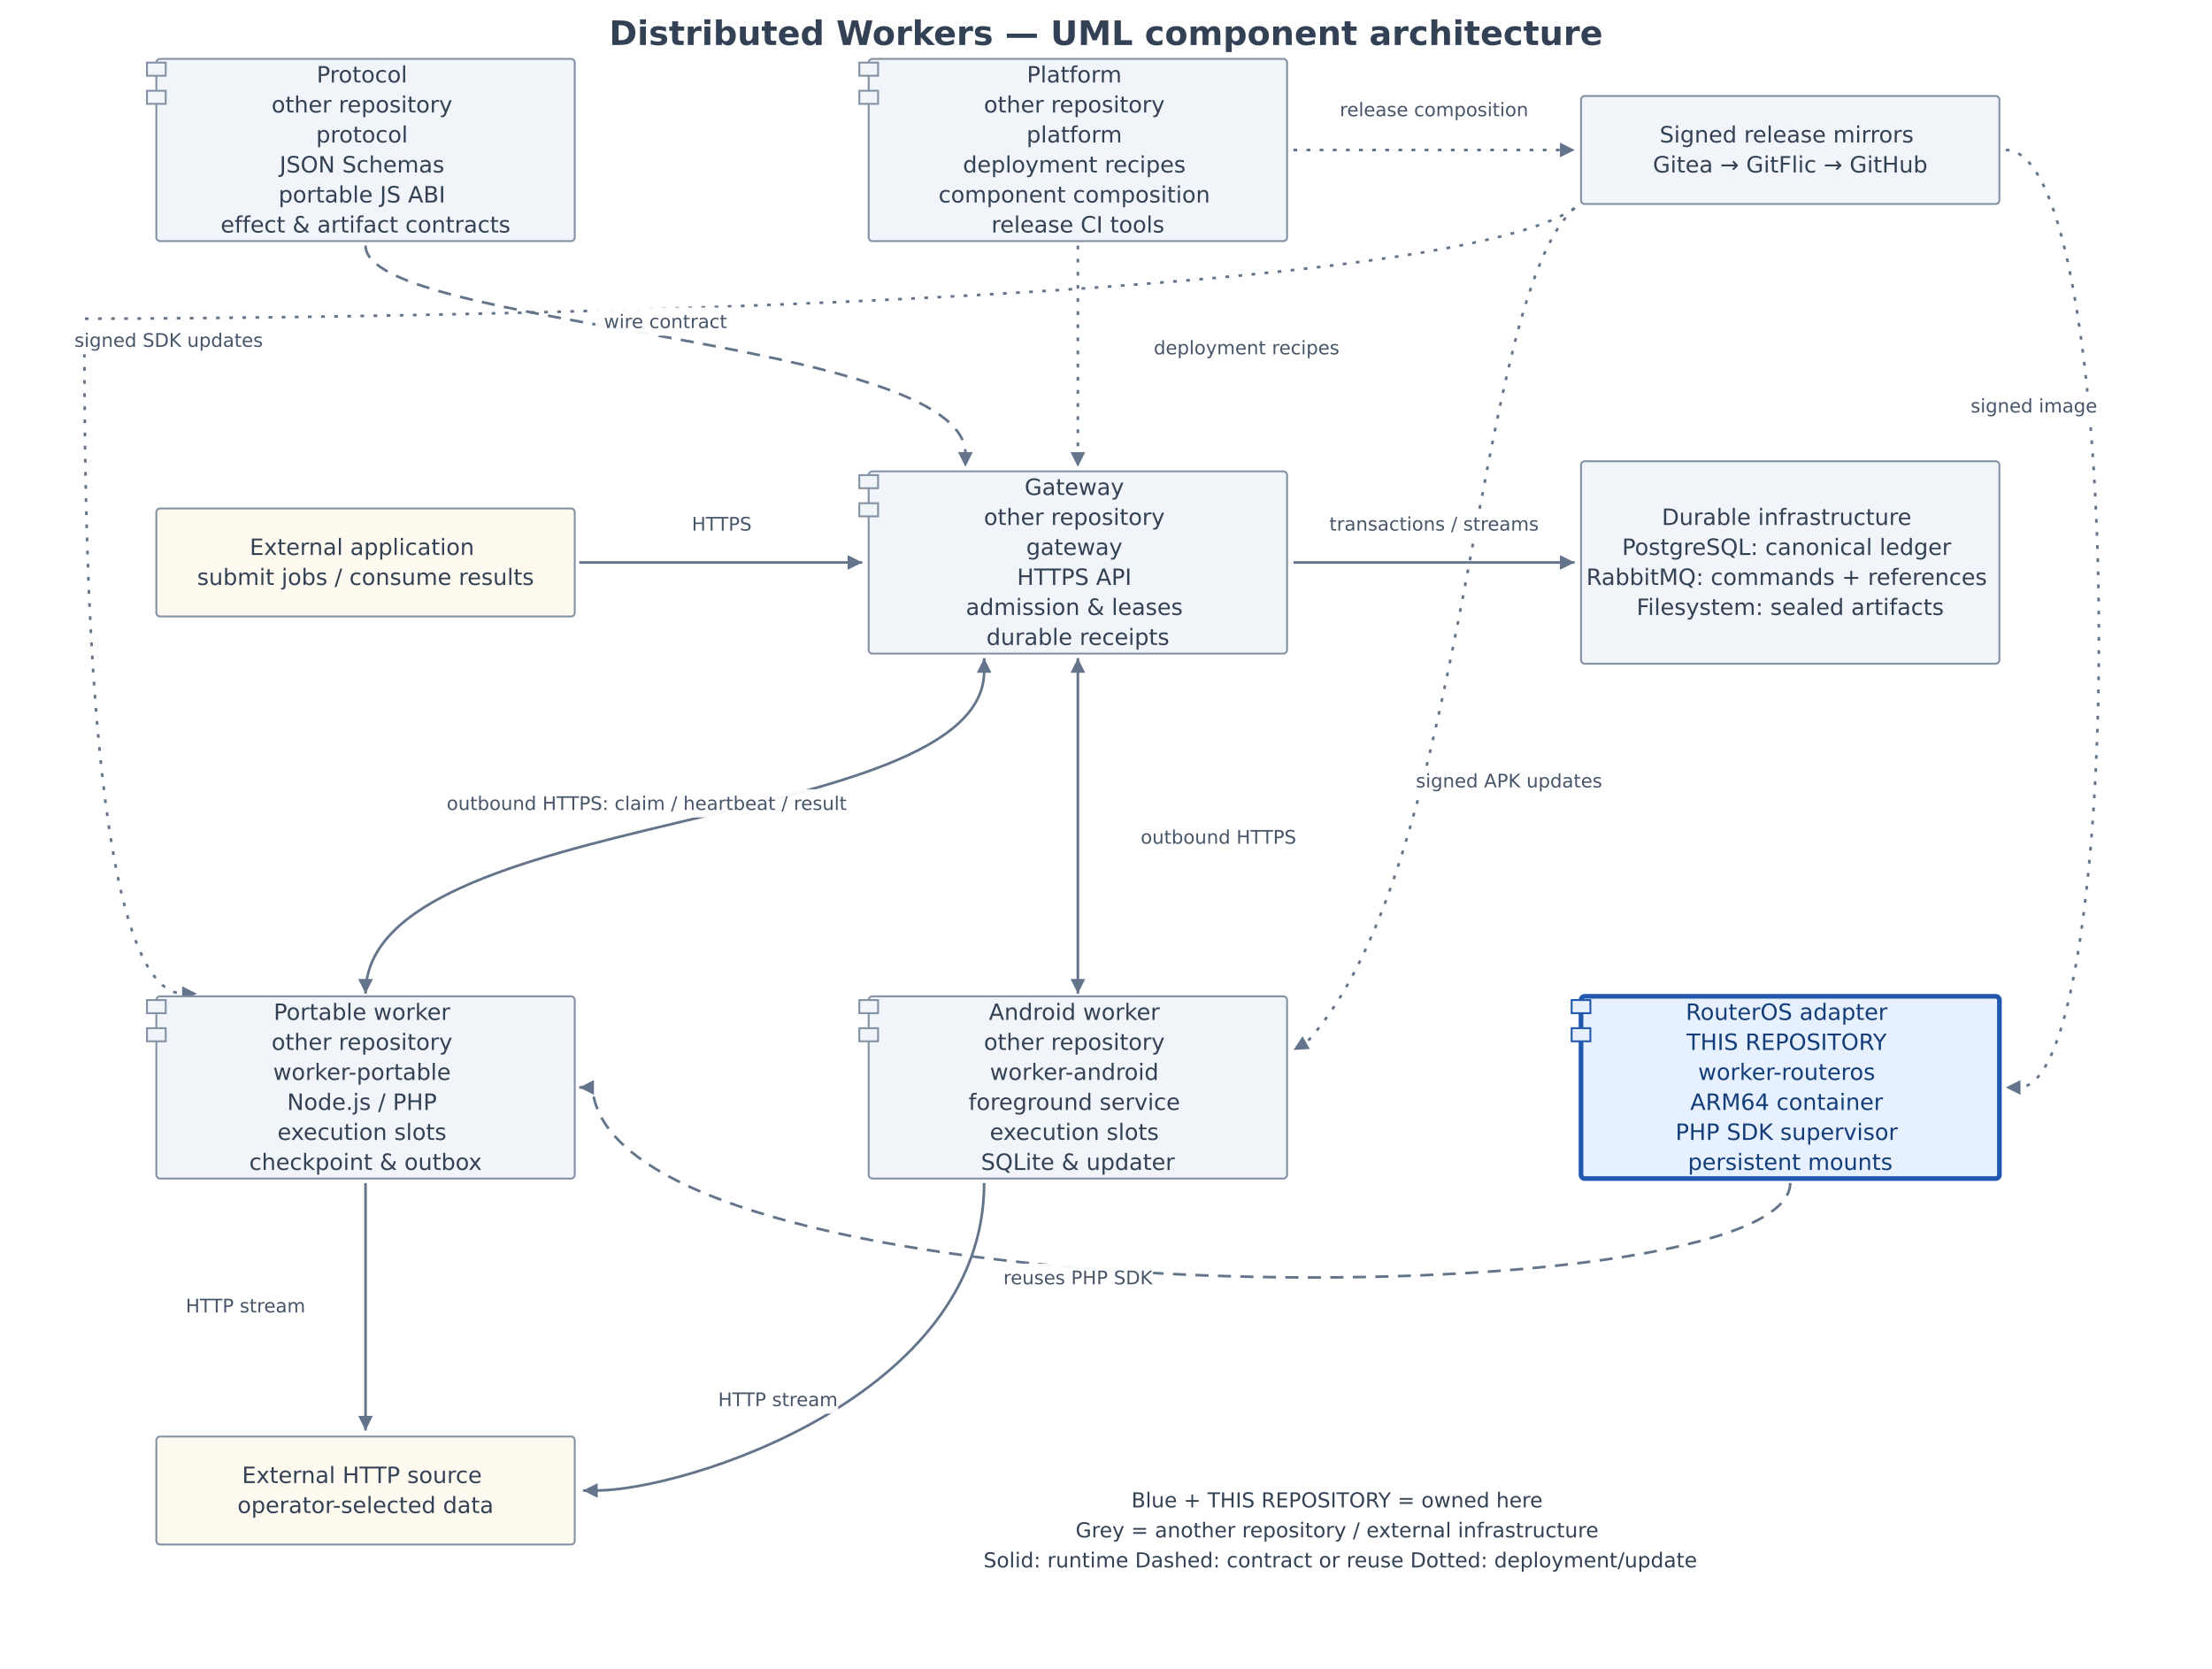
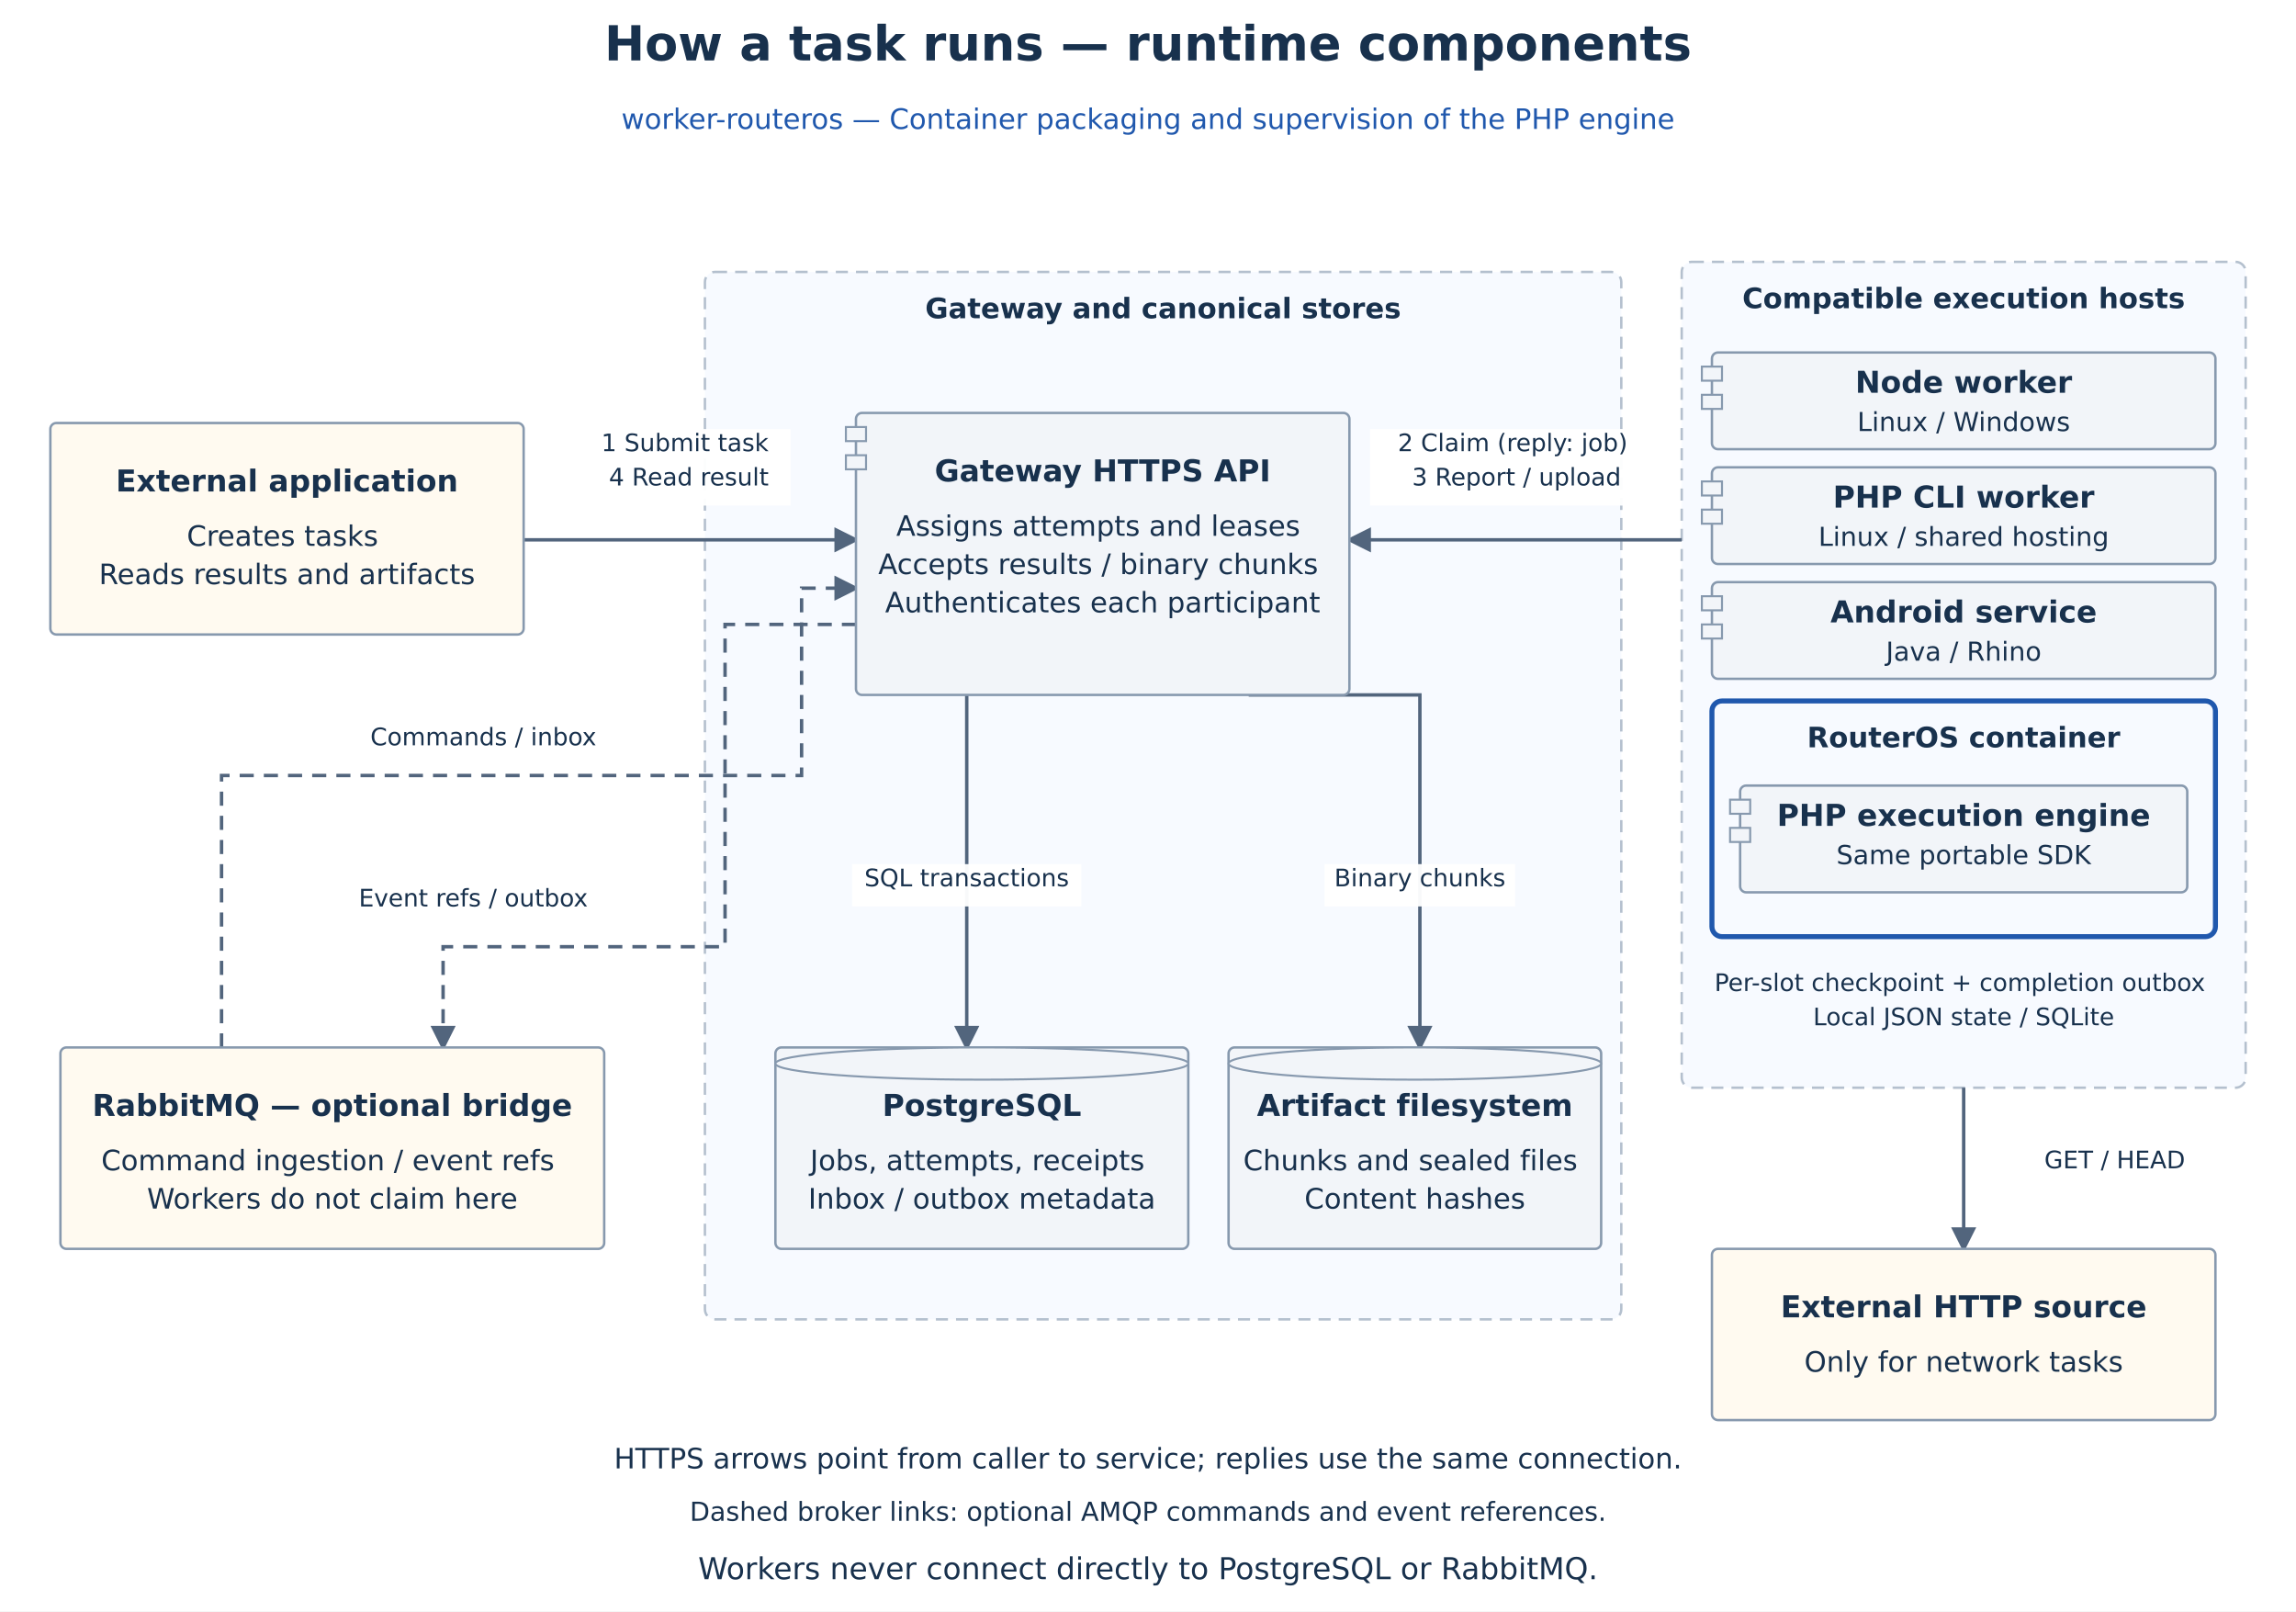
- <svg xmlns="http://www.w3.org/2000/svg" viewBox="0 0 1180 890" width="1180" height="890" role="img" aria-labelledby="title desc">
-   <rect x="0" y="0" width="1180" height="890" fill="white" />
+ <svg xmlns="http://www.w3.org/2000/svg" viewBox="0 0 1140 800" width="1140" height="800" role="img" aria-labelledby="title description">
+   <rect x="0" y="0" width="1140" height="800" fill="white" />
  <defs>
-     <marker id="arrow" viewBox="0 -5 10 10" refX="8" refY="0" markerWidth="7" markerHeight="7" orient="auto">
-       <path d="M0,-4 L8,0 L0,4 Z" fill="#64748b" />
+     <marker id="call" viewBox="-1 -5 11 10" refX="8" refY="0" markerWidth="8" markerHeight="8" orient="auto">
+       <path d="M0,-4 L8,0 L0,4 Z" fill="#52657d" stroke="#52657d" stroke-width="1.3" />
    </marker>
-     <marker id="back" viewBox="0 -5 10 10" refX="0" refY="0" markerWidth="7" markerHeight="7" orient="auto">
-       <path d="M8,-4 L0,0 L8,4 Z" fill="#64748b" />
+     <marker id="dependency" viewBox="-1 -5 11 10" refX="8" refY="0" markerWidth="8" markerHeight="8" orient="auto">
+       <path d="M0,-4 L8,0 L0,4" fill="none" stroke="#52657d" stroke-width="1.3" />
    </marker>
  </defs>
-   <text x="590" y="24" fill="#334155" font-family="DejaVu Sans, sans-serif" font-size="18" text-anchor="middle" font-weight="bold">
-     <tspan x="590" dy="0">Distributed Workers — UML component architecture</tspan>
+   <text x="570.0" y="30" font-family="DejaVu Sans, sans-serif" font-size="24" text-anchor="middle" font-weight="bold" fill="#18314d">
+     <tspan x="570.0" dy="0">How a task runs — runtime components</tspan>
  </text>
-   <path d="M 309,300 C 355,300 405,300 453,300 L 460,300" fill="none" stroke="#64748b" stroke-width="1.4" marker-end="url(#arrow)" />
-   <path d="M 690,300 C 735,300 790,300 833,300 L 840,300" fill="none" stroke="#64748b" stroke-width="1.4" marker-end="url(#arrow)" />
-   <path d="M 195,530 C 195,430 525,445 525,358 L 525,351" fill="none" stroke="#64748b" stroke-width="1.4" marker-end="url(#arrow)" marker-start="url(#back)" />
-   <path d="M 575,530 C 575,475 575,415 575,358 L 575,351" fill="none" stroke="#64748b" stroke-width="1.4" marker-end="url(#arrow)" marker-start="url(#back)" />
-   <path d="M 955,631 C 955,705 325,705 316,580 L 309,580" fill="none" stroke="#64748b" stroke-width="1.4" marker-end="url(#arrow)" stroke-dasharray="7 5" />
-   <path d="M 195,631 C 195,675 195,720 195,756 L 195,763" fill="none" stroke="#64748b" stroke-width="1.4" marker-end="url(#arrow)" />
-   <path d="M 525,631 C 525,745 365,795 318,795 L 311,795" fill="none" stroke="#64748b" stroke-width="1.4" marker-end="url(#arrow)" />
-   <path d="M 195,131 C 195,175 515,180 515,242 L 515,249" fill="none" stroke="#64748b" stroke-width="1.4" marker-end="url(#arrow)" stroke-dasharray="7 5" />
-   <path d="M 575,131 C 575,165 575,210 575,242 L 575,249" fill="none" stroke="#64748b" stroke-width="1.4" marker-end="url(#arrow)" stroke-dasharray="2 5" />
-   <path d="M 690,80 C 740,80 785,80 833,80 L 840,80" fill="none" stroke="#64748b" stroke-width="1.4" marker-end="url(#arrow)" stroke-dasharray="2 5" />
-   <path d="M 1070,80 C 1135,80 1135,580 1077,580 L 1070,580" fill="none" stroke="#64748b" stroke-width="1.4" marker-end="url(#arrow)" stroke-dasharray="2 5" />
-   <path d="M 840,111 C 755,170 45,170 45,170 C 45,260 45,530 98,530 L 105,530" fill="none" stroke="#64748b" stroke-width="1.4" marker-end="url(#arrow)" stroke-dasharray="2 5" />
-   <path d="M 840,111 C 785,160 785,460 697,556 L 690,560" fill="none" stroke="#64748b" stroke-width="1.4" marker-end="url(#arrow)" stroke-dasharray="2 5" />
-   <rect x="463.4" y="251.4" width="223.2" height="97.2" rx="2" fill="#f1f4f8" stroke="#8391a5" stroke-width="1" />
-   <rect x="458.4" y="253.4" width="10" height="7" fill="#f1f4f8" stroke="#8391a5" />
-   <rect x="458.4" y="268.4" width="10" height="7" fill="#f1f4f8" stroke="#8391a5" />
-   <text x="575.0" y="264.0" fill="#334155" font-family="DejaVu Sans, sans-serif" font-size="12" text-anchor="middle" font-weight="normal">
-     <tspan x="575.0" dy="0">Gateway</tspan>
-     <tspan x="575.0" dy="16">other repository</tspan>
-     <tspan x="575.0" dy="16">gateway</tspan>
-     <tspan x="575.0" dy="16">HTTPS API</tspan>
-     <tspan x="575.0" dy="16">admission &amp; leases</tspan>
-     <tspan x="575.0" dy="16">durable receipts</tspan>
+   <text x="570.0" y="64" font-family="DejaVu Sans, sans-serif" font-size="14" text-anchor="middle" font-weight="normal" fill="#2058ad">
+     <tspan x="570.0" dy="0">worker-routeros — Container packaging and supervision of the PHP engine</tspan>
  </text>
-   <rect x="83.4" y="531.4" width="223.2" height="97.2" rx="2" fill="#f1f4f8" stroke="#8391a5" stroke-width="1" />
-   <rect x="78.4" y="533.4" width="10" height="7" fill="#f1f4f8" stroke="#8391a5" />
-   <rect x="78.4" y="548.4" width="10" height="7" fill="#f1f4f8" stroke="#8391a5" />
-   <text x="195.0" y="544.0" fill="#334155" font-family="DejaVu Sans, sans-serif" font-size="12" text-anchor="middle" font-weight="normal">
-     <tspan x="195.0" dy="0">Portable worker</tspan>
-     <tspan x="195.0" dy="16">other repository</tspan>
-     <tspan x="195.0" dy="16">worker-portable</tspan>
-     <tspan x="195.0" dy="16">Node.js / PHP</tspan>
-     <tspan x="195.0" dy="16">execution slots</tspan>
-     <tspan x="195.0" dy="16">checkpoint &amp; outbox</tspan>
+   <g id="canonical" data-owner="" data-owned="false">
+     <rect x="350" y="135" width="455" height="520" rx="5" fill="#f7faff" stroke="#b4c0ce" stroke-width="1.2" stroke-dasharray="6 4" />
+     <text x="577.5" y="158" font-family="DejaVu Sans, sans-serif" font-size="14" text-anchor="middle" font-weight="bold" fill="#18314d">
+       <tspan x="577.5" dy="0">Gateway and canonical stores</tspan>
+     </text>
+   </g>
+   <g id="workers" data-owner="" data-owned="false">
+     <rect x="835" y="130" width="280" height="410" rx="5" fill="#f7faff" stroke="#b4c0ce" stroke-width="1.2" stroke-dasharray="6 4" />
+     <text x="975.0" y="153" font-family="DejaVu Sans, sans-serif" font-size="14" text-anchor="middle" font-weight="bold" fill="#18314d">
+       <tspan x="975.0" dy="0">Compatible execution hosts</tspan>
+     </text>
+   </g>
+   <g id="router" data-owner="worker-routeros" data-owned="true">
+     <rect x="850" y="348" width="250" height="117" rx="5" fill="#f7faff" stroke="#2058ad" stroke-width="2.5" stroke-dasharray="none" />
+     <text x="975.0" y="371" font-family="DejaVu Sans, sans-serif" font-size="14" text-anchor="middle" font-weight="bold" fill="#18314d">
+       <tspan x="975.0" dy="0">RouterOS container</tspan>
+     </text>
+   </g>
+   <path d="M 260,268 L 425,268" fill="none" stroke="#52657d" stroke-width="1.7" marker-end="url(#call)" data-source="application" data-target="api" data-kind="call" />
+   <path d="M 835,268 L 670,268" fill="none" stroke="#52657d" stroke-width="1.7" marker-end="url(#call)" data-source="workers" data-target="api" data-kind="call" />
+   <path d="M 480,345 L 480,520" fill="none" stroke="#52657d" stroke-width="1.7" marker-end="url(#call)" data-source="api" data-target="postgres" data-kind="call" />
+   <path d="M 620,345 L 705,345 L 705,520" fill="none" stroke="#52657d" stroke-width="1.7" marker-end="url(#call)" data-source="api" data-target="artifacts" data-kind="call" />
+   <path d="M 425,310 L 360,310 L 360,470 L 220,470 L 220,520" fill="none" stroke="#52657d" stroke-width="1.7" marker-end="url(#call)" data-source="api" data-target="broker" data-kind="optional" stroke-dasharray="7 5" />
+   <path d="M 110,520 L 110,385 L 398,385 L 398,292 L 425,292" fill="none" stroke="#52657d" stroke-width="1.7" marker-end="url(#call)" data-source="broker" data-target="api" data-kind="optional" stroke-dasharray="7 5" />
+   <path d="M 975,540 L 975,620" fill="none" stroke="#52657d" stroke-width="1.7" marker-end="url(#call)" data-source="workers" data-target="source" data-kind="call" />
+   <g id="application" data-owner="" data-owned="false">
+     <rect x="25" y="210" width="235" height="105" rx="3" fill="#fffaf0" stroke="#8799ae" stroke-width="1.2" />
+     <text x="142.5" y="244" font-family="DejaVu Sans, sans-serif" font-size="15" text-anchor="middle" font-weight="bold" fill="#18314d">
+       <tspan x="142.5" dy="0">External application</tspan>
+     </text>
+     <text x="142.5" y="271" font-family="DejaVu Sans, sans-serif" font-size="14" text-anchor="middle" font-weight="normal" fill="#18314d">
+       <tspan x="142.5" dy="0">Creates tasks</tspan>
+       <tspan x="142.5" dy="19">Reads results and artifacts</tspan>
+     </text>
+   </g>
+   <g id="api" data-owner="gateway" data-owned="false">
+     <rect x="425" y="205" width="245" height="140" rx="3" fill="#f2f5f9" stroke="#8799ae" stroke-width="1.2" />
+     <rect x="420" y="212" width="10" height="7" fill="#f2f5f9" stroke="#8799ae" />
+     <rect x="420" y="226" width="10" height="7" fill="#f2f5f9" stroke="#8799ae" />
+     <text x="547.5" y="239" font-family="DejaVu Sans, sans-serif" font-size="15" text-anchor="middle" font-weight="bold" fill="#18314d">
+       <tspan x="547.5" dy="0">Gateway HTTPS API</tspan>
+     </text>
+     <text x="547.5" y="266" font-family="DejaVu Sans, sans-serif" font-size="14" text-anchor="middle" font-weight="normal" fill="#18314d">
+       <tspan x="547.5" dy="0">Assigns attempts and leases</tspan>
+       <tspan x="547.5" dy="19">Accepts results / binary chunks</tspan>
+       <tspan x="547.5" dy="19">Authenticates each participant</tspan>
+     </text>
+   </g>
+   <g id="postgres" data-owner="" data-owned="false">
+     <rect x="385" y="520" width="205" height="100" rx="3" fill="#f2f5f9" stroke="#8799ae" stroke-width="1.2" />
+     <ellipse cx="487.5" cy="528" rx="102.5" ry="8" fill="#f2f5f9" stroke="#8799ae" />
+     <text x="487.5" y="554" font-family="DejaVu Sans, sans-serif" font-size="15" text-anchor="middle" font-weight="bold" fill="#18314d">
+       <tspan x="487.5" dy="0">PostgreSQL</tspan>
+     </text>
+     <text x="487.5" y="581" font-family="DejaVu Sans, sans-serif" font-size="14" text-anchor="middle" font-weight="normal" fill="#18314d">
+       <tspan x="487.5" dy="0">Jobs, attempts, receipts</tspan>
+       <tspan x="487.5" dy="19">Inbox / outbox metadata</tspan>
+     </text>
+   </g>
+   <g id="artifacts" data-owner="" data-owned="false">
+     <rect x="610" y="520" width="185" height="100" rx="3" fill="#f2f5f9" stroke="#8799ae" stroke-width="1.2" />
+     <ellipse cx="702.5" cy="528" rx="92.5" ry="8" fill="#f2f5f9" stroke="#8799ae" />
+     <text x="702.5" y="554" font-family="DejaVu Sans, sans-serif" font-size="15" text-anchor="middle" font-weight="bold" fill="#18314d">
+       <tspan x="702.5" dy="0">Artifact filesystem</tspan>
+     </text>
+     <text x="702.5" y="581" font-family="DejaVu Sans, sans-serif" font-size="14" text-anchor="middle" font-weight="normal" fill="#18314d">
+       <tspan x="702.5" dy="0">Chunks and sealed files</tspan>
+       <tspan x="702.5" dy="19">Content hashes</tspan>
+     </text>
+   </g>
+   <g id="broker" data-owner="" data-owned="false">
+     <rect x="30" y="520" width="270" height="100" rx="3" fill="#fffaf0" stroke="#8799ae" stroke-width="1.2" />
+     <text x="165.0" y="554" font-family="DejaVu Sans, sans-serif" font-size="15" text-anchor="middle" font-weight="bold" fill="#18314d">
+       <tspan x="165.0" dy="0">RabbitMQ — optional bridge</tspan>
+     </text>
+     <text x="165.0" y="581" font-family="DejaVu Sans, sans-serif" font-size="14" text-anchor="middle" font-weight="normal" fill="#18314d">
+       <tspan x="165.0" dy="0">Command ingestion / event refs</tspan>
+       <tspan x="165.0" dy="19">Workers do not claim here</tspan>
+     </text>
+   </g>
+   <g id="node" data-owner="worker-portable" data-owned="false">
+     <rect x="850" y="175" width="250" height="48" rx="3" fill="#f2f5f9" stroke="#8799ae" stroke-width="1.2" />
+     <rect x="845" y="182" width="10" height="7" fill="#f2f5f9" stroke="#8799ae" />
+     <rect x="845" y="196" width="10" height="7" fill="#f2f5f9" stroke="#8799ae" />
+     <text x="975.0" y="195" font-family="DejaVu Sans, sans-serif" font-size="15" text-anchor="middle" font-weight="bold" fill="#18314d">
+       <tspan x="975.0" dy="0">Node worker</tspan>
+     </text>
+     <text x="975.0" y="214" font-family="DejaVu Sans, sans-serif" font-size="13" text-anchor="middle" font-weight="normal" fill="#18314d">
+       <tspan x="975.0" dy="0">Linux / Windows</tspan>
+     </text>
+   </g>
+   <g id="php" data-owner="worker-portable" data-owned="false">
+     <rect x="850" y="232" width="250" height="48" rx="3" fill="#f2f5f9" stroke="#8799ae" stroke-width="1.2" />
+     <rect x="845" y="239" width="10" height="7" fill="#f2f5f9" stroke="#8799ae" />
+     <rect x="845" y="253" width="10" height="7" fill="#f2f5f9" stroke="#8799ae" />
+     <text x="975.0" y="252" font-family="DejaVu Sans, sans-serif" font-size="15" text-anchor="middle" font-weight="bold" fill="#18314d">
+       <tspan x="975.0" dy="0">PHP CLI worker</tspan>
+     </text>
+     <text x="975.0" y="271" font-family="DejaVu Sans, sans-serif" font-size="13" text-anchor="middle" font-weight="normal" fill="#18314d">
+       <tspan x="975.0" dy="0">Linux / shared hosting</tspan>
+     </text>
+   </g>
+   <g id="android" data-owner="worker-android" data-owned="false">
+     <rect x="850" y="289" width="250" height="48" rx="3" fill="#f2f5f9" stroke="#8799ae" stroke-width="1.2" />
+     <rect x="845" y="296" width="10" height="7" fill="#f2f5f9" stroke="#8799ae" />
+     <rect x="845" y="310" width="10" height="7" fill="#f2f5f9" stroke="#8799ae" />
+     <text x="975.0" y="309" font-family="DejaVu Sans, sans-serif" font-size="15" text-anchor="middle" font-weight="bold" fill="#18314d">
+       <tspan x="975.0" dy="0">Android service</tspan>
+     </text>
+     <text x="975.0" y="328" font-family="DejaVu Sans, sans-serif" font-size="13" text-anchor="middle" font-weight="normal" fill="#18314d">
+       <tspan x="975.0" dy="0">Java / Rhino</tspan>
+     </text>
+   </g>
+   <g id="router_php" data-owner="worker-portable" data-owned="false">
+     <rect x="864" y="390" width="222" height="53" rx="3" fill="#f2f5f9" stroke="#8799ae" stroke-width="1.2" />
+     <rect x="859" y="397" width="10" height="7" fill="#f2f5f9" stroke="#8799ae" />
+     <rect x="859" y="411" width="10" height="7" fill="#f2f5f9" stroke="#8799ae" />
+     <text x="975.0" y="410" font-family="DejaVu Sans, sans-serif" font-size="15" text-anchor="middle" font-weight="bold" fill="#18314d">
+       <tspan x="975.0" dy="0">PHP execution engine</tspan>
+     </text>
+     <text x="975.0" y="429" font-family="DejaVu Sans, sans-serif" font-size="13" text-anchor="middle" font-weight="normal" fill="#18314d">
+       <tspan x="975.0" dy="0">Same portable SDK</tspan>
+     </text>
+   </g>
+   <g id="source" data-owner="" data-owned="false">
+     <rect x="850" y="620" width="250" height="85" rx="3" fill="#fffaf0" stroke="#8799ae" stroke-width="1.2" />
+     <text x="975.0" y="654" font-family="DejaVu Sans, sans-serif" font-size="15" text-anchor="middle" font-weight="bold" fill="#18314d">
+       <tspan x="975.0" dy="0">External HTTP source</tspan>
+     </text>
+     <text x="975.0" y="681" font-family="DejaVu Sans, sans-serif" font-size="14" text-anchor="middle" font-weight="normal" fill="#18314d">
+       <tspan x="975.0" dy="0">Only for network tasks</tspan>
+     </text>
+   </g>
+   <rect x="291.48" y="213" width="101.04" height="38" fill="white" opacity=".96" />
+   <text x="342" y="224" font-family="DejaVu Sans, sans-serif" font-size="12" text-anchor="middle" font-weight="normal" fill="#18314d">
+     <tspan x="342" dy="0">1  Submit task</tspan>
+     <tspan x="342" dy="17">4  Read result</tspan>
  </text>
-   <rect x="463.4" y="531.4" width="223.2" height="97.2" rx="2" fill="#f1f4f8" stroke="#8391a5" stroke-width="1" />
-   <rect x="458.4" y="533.4" width="10" height="7" fill="#f1f4f8" stroke="#8391a5" />
-   <rect x="458.4" y="548.4" width="10" height="7" fill="#f1f4f8" stroke="#8391a5" />
-   <text x="575.0" y="544.0" fill="#334155" font-family="DejaVu Sans, sans-serif" font-size="12" text-anchor="middle" font-weight="normal">
-     <tspan x="575.0" dy="0">Android worker</tspan>
-     <tspan x="575.0" dy="16">other repository</tspan>
-     <tspan x="575.0" dy="16">worker-android</tspan>
-     <tspan x="575.0" dy="16">foreground service</tspan>
-     <tspan x="575.0" dy="16">execution slots</tspan>
-     <tspan x="575.0" dy="16">SQLite &amp; updater</tspan>
+   <rect x="680.22" y="213" width="145.56" height="38" fill="white" opacity=".96" />
+   <text x="753" y="224" font-family="DejaVu Sans, sans-serif" font-size="12" text-anchor="middle" font-weight="normal" fill="#18314d">
+     <tspan x="753" dy="0">2  Claim (reply: job)</tspan>
+     <tspan x="753" dy="17">3  Report / upload</tspan>
  </text>
-   <rect x="843.4" y="531.4" width="223.2" height="97.2" rx="2" fill="#e7f0ff" stroke="#2058ad" stroke-width="2.5" />
-   <rect x="838.4" y="533.4" width="10" height="7" fill="#e7f0ff" stroke="#2058ad" />
-   <rect x="838.4" y="548.4" width="10" height="7" fill="#e7f0ff" stroke="#2058ad" />
-   <text x="955.0" y="544.0" fill="#133d78" font-family="DejaVu Sans, sans-serif" font-size="12" text-anchor="middle" font-weight="normal">
-     <tspan x="955.0" dy="0">RouterOS adapter</tspan>
-     <tspan x="955.0" dy="16">THIS REPOSITORY</tspan>
-     <tspan x="955.0" dy="16">worker-routeros</tspan>
-     <tspan x="955.0" dy="16">ARM64 container</tspan>
-     <tspan x="955.0" dy="16">PHP SDK supervisor</tspan>
-     <tspan x="955.0" dy="16">persistent mounts</tspan>
+   <rect x="423.12" y="429" width="113.76" height="21" fill="white" opacity=".96" />
+   <text x="480" y="440" font-family="DejaVu Sans, sans-serif" font-size="12" text-anchor="middle" font-weight="normal" fill="#18314d">
+     <tspan x="480" dy="0">SQL transactions</tspan>
  </text>
-   <rect x="83.4" y="31.4" width="223.2" height="97.2" rx="2" fill="#f1f4f8" stroke="#8391a5" stroke-width="1" />
-   <rect x="78.4" y="33.4" width="10" height="7" fill="#f1f4f8" stroke="#8391a5" />
-   <rect x="78.4" y="48.4" width="10" height="7" fill="#f1f4f8" stroke="#8391a5" />
-   <text x="195.0" y="44.0" fill="#334155" font-family="DejaVu Sans, sans-serif" font-size="12" text-anchor="middle" font-weight="normal">
-     <tspan x="195.0" dy="0">Protocol</tspan>
-     <tspan x="195.0" dy="16">other repository</tspan>
-     <tspan x="195.0" dy="16">protocol</tspan>
-     <tspan x="195.0" dy="16">JSON Schemas</tspan>
-     <tspan x="195.0" dy="16">portable JS ABI</tspan>
-     <tspan x="195.0" dy="16">effect &amp; artifact contracts</tspan>
+   <rect x="657.66" y="429" width="94.68" height="21" fill="white" opacity=".96" />
+   <text x="705" y="440" font-family="DejaVu Sans, sans-serif" font-size="12" text-anchor="middle" font-weight="normal" fill="#18314d">
+     <tspan x="705" dy="0">Binary chunks</tspan>
  </text>
-   <rect x="463.4" y="31.4" width="223.2" height="97.2" rx="2" fill="#f1f4f8" stroke="#8391a5" stroke-width="1" />
-   <rect x="458.4" y="33.4" width="10" height="7" fill="#f1f4f8" stroke="#8391a5" />
-   <rect x="458.4" y="48.4" width="10" height="7" fill="#f1f4f8" stroke="#8391a5" />
-   <text x="575.0" y="44.0" fill="#334155" font-family="DejaVu Sans, sans-serif" font-size="12" text-anchor="middle" font-weight="normal">
-     <tspan x="575.0" dy="0">Platform</tspan>
-     <tspan x="575.0" dy="16">other repository</tspan>
-     <tspan x="575.0" dy="16">platform</tspan>
-     <tspan x="575.0" dy="16">deployment recipes</tspan>
-     <tspan x="575.0" dy="16">component composition</tspan>
-     <tspan x="575.0" dy="16">release CI tools</tspan>
+   <rect x="168.58" y="439" width="132.84" height="21" fill="white" opacity=".96" />
+   <text x="235" y="450" font-family="DejaVu Sans, sans-serif" font-size="12" text-anchor="middle" font-weight="normal" fill="#18314d">
+     <tspan x="235" dy="0">Event refs / outbox</tspan>
  </text>
-   <rect x="83.4" y="271.2" width="223.2" height="57.6" rx="2" fill="#fffaf0" stroke="#8391a5" stroke-width="1" />
-   <text x="195.0" y="296.0" fill="#334155" font-family="DejaVu Sans, sans-serif" font-size="12" text-anchor="middle" font-weight="normal">
-     <tspan x="195.0" dy="0">External application</tspan>
-     <tspan x="195.0" dy="16">submit jobs / consume results</tspan>
+   <rect x="183.12" y="359" width="113.76" height="21" fill="white" opacity=".96" />
+   <text x="240" y="370" font-family="DejaVu Sans, sans-serif" font-size="12" text-anchor="middle" font-weight="normal" fill="#18314d">
+     <tspan x="240" dy="0">Commands / inbox</tspan>
  </text>
-   <rect x="843.4" y="246.0" width="223.2" height="108.0" rx="2" fill="#f1f4f8" stroke="#8391a5" stroke-width="1" />
-   <text x="955.0" y="280.0" fill="#334155" font-family="DejaVu Sans, sans-serif" font-size="12" text-anchor="middle" font-weight="normal">
-     <tspan x="955.0" dy="0">Durable infrastructure</tspan>
-     <tspan x="955.0" dy="16">PostgreSQL: canonical ledger</tspan>
-     <tspan x="955.0" dy="16">RabbitMQ: commands + references</tspan>
-     <tspan x="955.0" dy="16">Filesystem: sealed artifacts</tspan>
+   <rect x="1012.2" y="569" width="75.6" height="21" fill="white" opacity=".96" />
+   <text x="1050" y="580" font-family="DejaVu Sans, sans-serif" font-size="12" text-anchor="middle" font-weight="normal" fill="#18314d">
+     <tspan x="1050" dy="0">GET / HEAD</tspan>
  </text>
-   <rect x="83.4" y="766.2" width="223.2" height="57.6" rx="2" fill="#fffaf0" stroke="#8391a5" stroke-width="1" />
-   <text x="195.0" y="791.0" fill="#334155" font-family="DejaVu Sans, sans-serif" font-size="12" text-anchor="middle" font-weight="normal">
-     <tspan x="195.0" dy="0">External HTTP source</tspan>
-     <tspan x="195.0" dy="16">operator-selected data</tspan>
+   <text x="975" y="492" font-family="DejaVu Sans, sans-serif" font-size="12" text-anchor="middle" font-weight="normal" fill="#18314d">
+     <tspan x="975" dy="0">Per-slot checkpoint + completion outbox</tspan>
+     <tspan x="975" dy="17">Local JSON state / SQLite</tspan>
  </text>
-   <rect x="843.4" y="51.2" width="223.2" height="57.6" rx="2" fill="#f1f4f8" stroke="#8391a5" stroke-width="1" />
-   <text x="955.0" y="76.0" fill="#334155" font-family="DejaVu Sans, sans-serif" font-size="12" text-anchor="middle" font-weight="normal">
-     <tspan x="955.0" dy="0">Signed release mirrors</tspan>
-     <tspan x="955.0" dy="16">Gitea → GitFlic → GitHub</tspan>
+   <text x="570" y="729" font-family="DejaVu Sans, sans-serif" font-size="14" text-anchor="middle" font-weight="normal" fill="#18314d">
+     <tspan x="570" dy="0">HTTPS arrows point from caller to service; replies use the same connection.</tspan>
  </text>
-   <text x="715.0" y="804.0" fill="#334155" font-family="DejaVu Sans, sans-serif" font-size="11" text-anchor="middle" font-weight="normal">
-     <tspan x="715.0" dy="0">Blue + THIS REPOSITORY = owned here</tspan>
-     <tspan x="715.0" dy="16">Grey = another repository / external infrastructure</tspan>
-     <tspan x="715.0" dy="16">Solid: runtime   Dashed: contract or reuse   Dotted: deployment/update</tspan>
+   <text x="570" y="755" font-family="DejaVu Sans, sans-serif" font-size="13" text-anchor="middle" font-weight="normal" fill="#18314d">
+     <tspan x="570" dy="0">Dashed broker links: optional AMQP commands and event references.</tspan>
  </text>
-   <rect x="368.75" y="272.0" width="32.5" height="15" fill="white" opacity="0.94" />
-   <text x="385.0" y="283.0" fill="#475569" font-family="DejaVu Sans, sans-serif" font-size="10" text-anchor="middle" font-weight="normal">
-     <tspan x="385.0" dy="0">HTTPS</tspan>
-   </text>
-   <rect x="703.7" y="272.0" width="122.6" height="15" fill="white" opacity="0.94" />
-   <text x="765.0" y="283.0" fill="#475569" font-family="DejaVu Sans, sans-serif" font-size="10" text-anchor="middle" font-weight="normal">
-     <tspan x="765.0" dy="0">transactions / streams</tspan>
-   </text>
-   <rect x="230.7" y="421.0" width="228.6" height="15" fill="white" opacity="0.94" />
-   <text x="345.0" y="432.0" fill="#475569" font-family="DejaVu Sans, sans-serif" font-size="10" text-anchor="middle" font-weight="normal">
-     <tspan x="345.0" dy="0">outbound HTTPS: claim / heartbeat / result</tspan>
-   </text>
-   <rect x="609.9" y="439.0" width="80.2" height="15" fill="white" opacity="0.94" />
-   <text x="650.0" y="450.0" fill="#475569" font-family="DejaVu Sans, sans-serif" font-size="10" text-anchor="middle" font-weight="normal">
-     <tspan x="650.0" dy="0">outbound HTTPS</tspan>
-   </text>
-   <rect x="534.9" y="674.0" width="80.2" height="15" fill="white" opacity="0.94" />
-   <text x="575.0" y="685.0" fill="#475569" font-family="DejaVu Sans, sans-serif" font-size="10" text-anchor="middle" font-weight="normal">
-     <tspan x="575.0" dy="0">reuses PHP SDK</tspan>
-   </text>
-   <rect x="98.85" y="689.0" width="64.3" height="15" fill="white" opacity="0.94" />
-   <text x="131.0" y="700.0" fill="#475569" font-family="DejaVu Sans, sans-serif" font-size="10" text-anchor="middle" font-weight="normal">
-     <tspan x="131.0" dy="0">HTTP stream</tspan>
-   </text>
-   <rect x="382.85" y="739.0" width="64.3" height="15" fill="white" opacity="0.94" />
-   <text x="415.0" y="750.0" fill="#475569" font-family="DejaVu Sans, sans-serif" font-size="10" text-anchor="middle" font-weight="normal">
-     <tspan x="415.0" dy="0">HTTP stream</tspan>
-   </text>
-   <rect x="317.55" y="164.0" width="74.9" height="15" fill="white" opacity="0.94" />
-   <text x="355.0" y="175.0" fill="#475569" font-family="DejaVu Sans, sans-serif" font-size="10" text-anchor="middle" font-weight="normal">
-     <tspan x="355.0" dy="0">wire contract</tspan>
-   </text>
-   <rect x="614.3" y="178.0" width="101.4" height="15" fill="white" opacity="0.94" />
-   <text x="665.0" y="189.0" fill="#475569" font-family="DejaVu Sans, sans-serif" font-size="10" text-anchor="middle" font-weight="normal">
-     <tspan x="665.0" dy="0">deployment recipes</tspan>
-   </text>
-   <rect x="711.65" y="51.0" width="106.7" height="15" fill="white" opacity="0.94" />
-   <text x="765.0" y="62.0" fill="#475569" font-family="DejaVu Sans, sans-serif" font-size="10" text-anchor="middle" font-weight="normal">
-     <tspan x="765.0" dy="0">release composition</tspan>
-   </text>
-   <rect x="1050.2" y="209.0" width="69.6" height="15" fill="white" opacity="0.94" />
-   <text x="1085.0" y="220.0" fill="#475569" font-family="DejaVu Sans, sans-serif" font-size="10" text-anchor="middle" font-weight="normal">
-     <tspan x="1085.0" dy="0">signed image</tspan>
-   </text>
-   <rect x="39.3" y="174.0" width="101.4" height="15" fill="white" opacity="0.94" />
-   <text x="90.0" y="185.0" fill="#475569" font-family="DejaVu Sans, sans-serif" font-size="10" text-anchor="middle" font-weight="normal">
-     <tspan x="90.0" dy="0">signed SDK updates</tspan>
-   </text>
-   <rect x="754.3" y="409.0" width="101.4" height="15" fill="white" opacity="0.94" />
-   <text x="805.0" y="420.0" fill="#475569" font-family="DejaVu Sans, sans-serif" font-size="10" text-anchor="middle" font-weight="normal">
-     <tspan x="805.0" dy="0">signed APK updates</tspan>
+   <text x="570" y="784" font-family="DejaVu Sans, sans-serif" font-size="15" text-anchor="middle" font-weight="normal" fill="#18314d">
+     <tspan x="570" dy="0">Workers never connect directly to PostgreSQL or RabbitMQ.</tspan>
  </text>
</svg>
